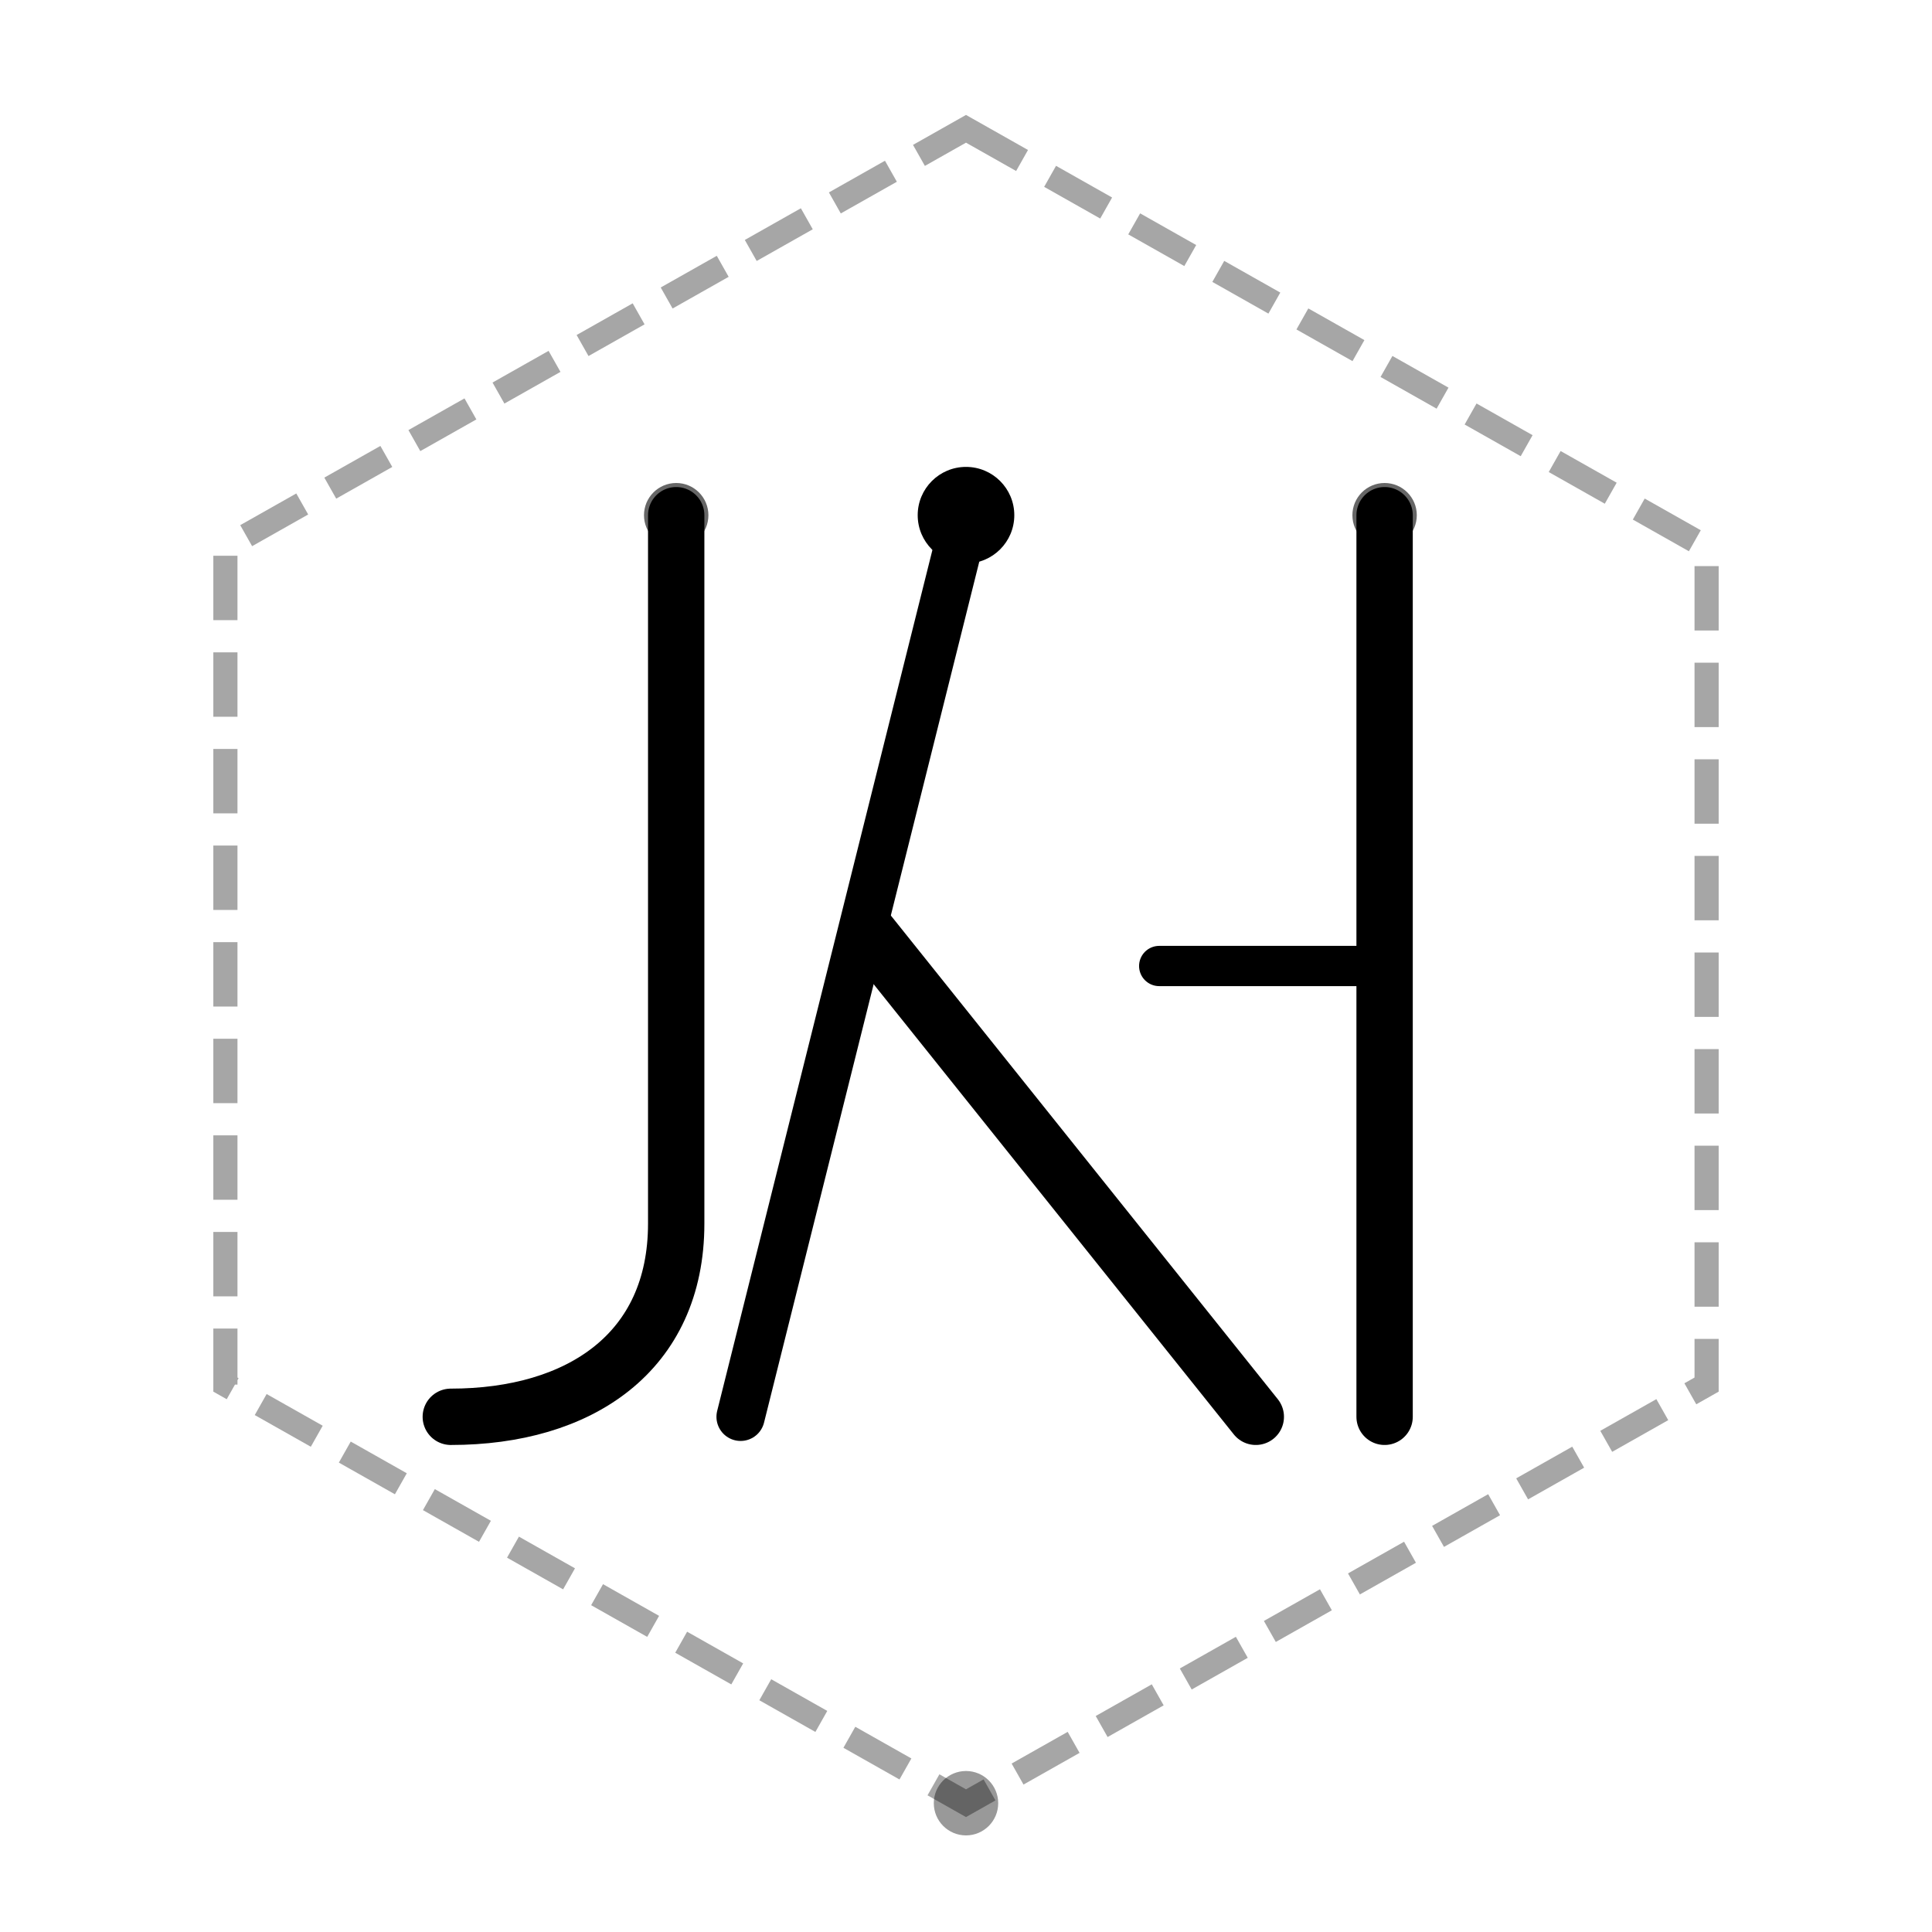
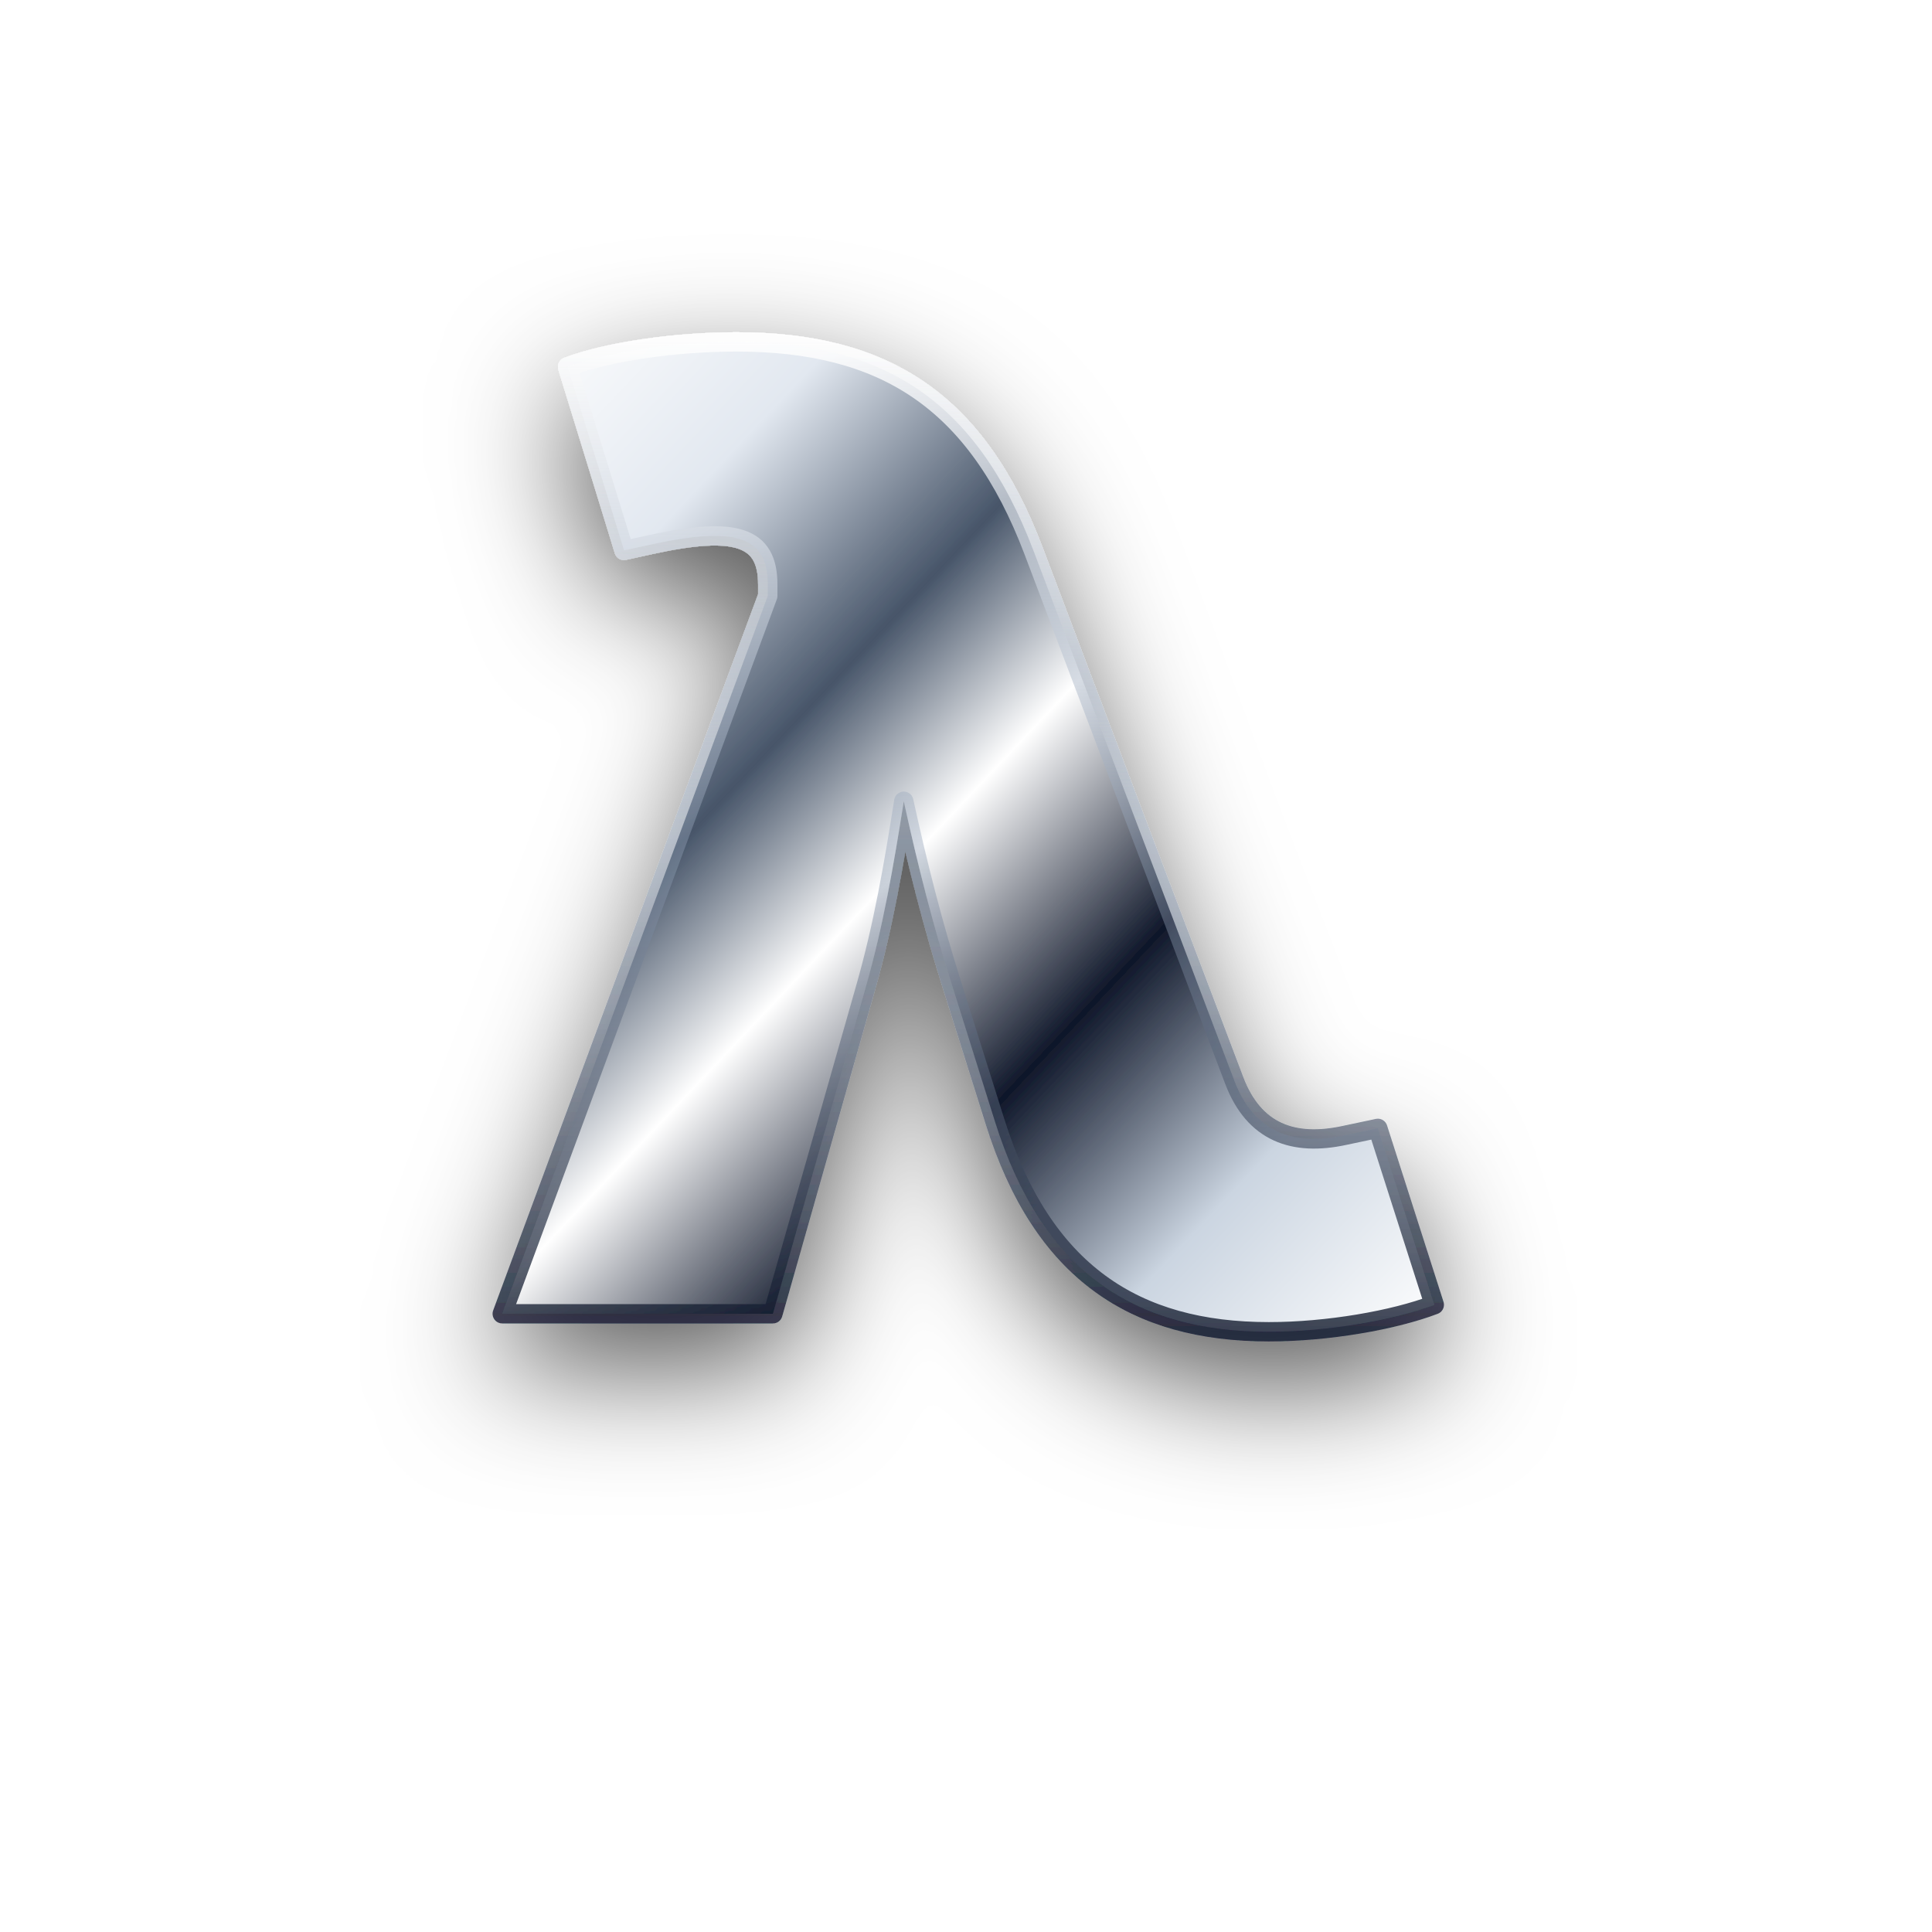
- <svg xmlns="http://www.w3.org/2000/svg" viewBox="0 0 120 120" width="120" height="120" fill="none" class="brand-monogram-svg">
+ <svg xmlns="http://www.w3.org/2000/svg" viewBox="0 0 500 500" width="100%" height="100%" class="chrome-lambda-logo">
  <defs>
-     <linearGradient id="goldGradient" x1="0%" y1="0%" x2="100%" y2="100%">
-       <stop offset="0%" stop-color="#f59e0b" />
-       <stop offset="50%" stop-color="#d97706" />
-       <stop offset="100%" stop-color="#b45309" />
+     <linearGradient id="liquidChrome" x1="0%" y1="0%" x2="100%" y2="100%">
+       <stop offset="0%" stop-color="#ffffff" />
+       <stop offset="18%" stop-color="#e2e8f0" />
+       <stop offset="35%" stop-color="#475569" />
+       <stop offset="48%" stop-color="#ffffff" />
+       <stop offset="65%" stop-color="#0f172a" />
+       <stop offset="82%" stop-color="#cbd5e1" />
+       <stop offset="100%" stop-color="#ffffff" />
    </linearGradient>
-     <linearGradient id="crimsonGradient" x1="0%" y1="0%" x2="100%" y2="100%">
-       <stop offset="0%" stop-color="#ff2a55" />
-       <stop offset="50%" stop-color="#e11d48" />
-       <stop offset="100%" stop-color="#9f1239" />
+     <linearGradient id="bevelLight" x1="0%" y1="0%" x2="0%" y2="100%">
+       <stop offset="0%" stop-color="#ffffff" stop-opacity="0.9" />
+       <stop offset="50%" stop-color="#94a3b8" stop-opacity="0.4" />
+       <stop offset="100%" stop-color="#0f172a" stop-opacity="0.8" />
    </linearGradient>
+     <filter id="chromaticAberration" x="-20%" y="-20%" width="140%" height="140%">
+       <feOffset in="SourceGraphic" dx="-1.8" dy="0" result="redShift" />
+       <feColorMatrix in="redShift" type="matrix" values="1 0 0 0 0                 0 0 0 0 0                 0 0 0 0 0                 0 0 0 1 0" result="redChannel" />
+       <feOffset in="SourceGraphic" dx="1.8" dy="0" result="cyanShift" />
+       <feColorMatrix in="cyanShift" type="matrix" values="0 0 0 0 0                 0 1 0 0 0                 0 0 1 0 0                 0 0 0 1 0" result="cyanChannel" />
+       <feBlend in="redChannel" in2="cyanChannel" mode="screen" result="rgbSplit" />
+       <feBlend in="SourceGraphic" in2="rgbSplit" mode="screen" />
+       <feDropShadow dx="0" dy="12" stdDeviation="16" flood-color="#000000" flood-opacity="0.65" />
+     </filter>
  </defs>
-   <polygon points="60,8 106,34 106,86 60,112 14,86 14,34" stroke="currentColor" stroke-width="1.5" stroke-dasharray="4 2" opacity="0.35" />
-   <path d="M42 32 V76 C42 84 36 88 28 88" stroke="currentColor" stroke-width="3.5" stroke-linecap="round" stroke-linejoin="round" />
-   <path d="M60 32 L46 88" stroke="currentColor" stroke-width="3" stroke-linecap="round" />
-   <path d="M54 58 L78 88" stroke="currentColor" stroke-width="3.5" stroke-linecap="round" />
-   <path d="M86 32 V88" stroke="currentColor" stroke-width="3.5" stroke-linecap="round" />
-   <path d="M72 60 H86" stroke="currentColor" stroke-width="2.5" stroke-linecap="round" />
-   <circle cx="60" cy="32" r="3" fill="currentColor" />
-   <circle cx="42" cy="32" r="2" fill="currentColor" opacity="0.6" />
-   <circle cx="86" cy="32" r="2" fill="currentColor" opacity="0.6" />
-   <circle cx="60" cy="112" r="2" fill="currentColor" opacity="0.4" />
+   <g filter="url(#chromaticAberration)">
+     <text x="50%" y="68%" font-family="system-ui, -apple-system, sans-serif" font-size="340" font-weight="900" text-anchor="middle" fill="url(#liquidChrome)" stroke="url(#bevelLight)" stroke-width="5" stroke-linejoin="round" style="letter-spacing: -2px;">
+       λ
+     </text>
+   </g>
</svg>
